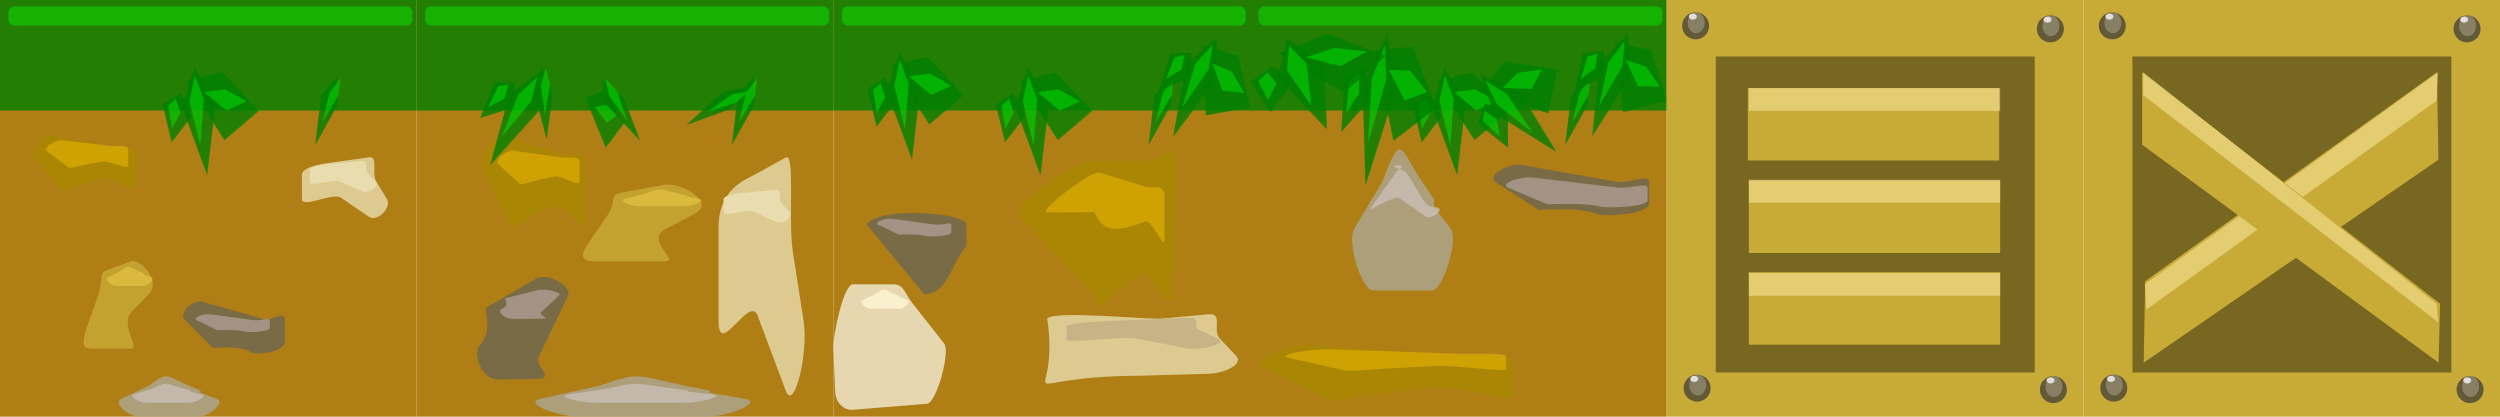
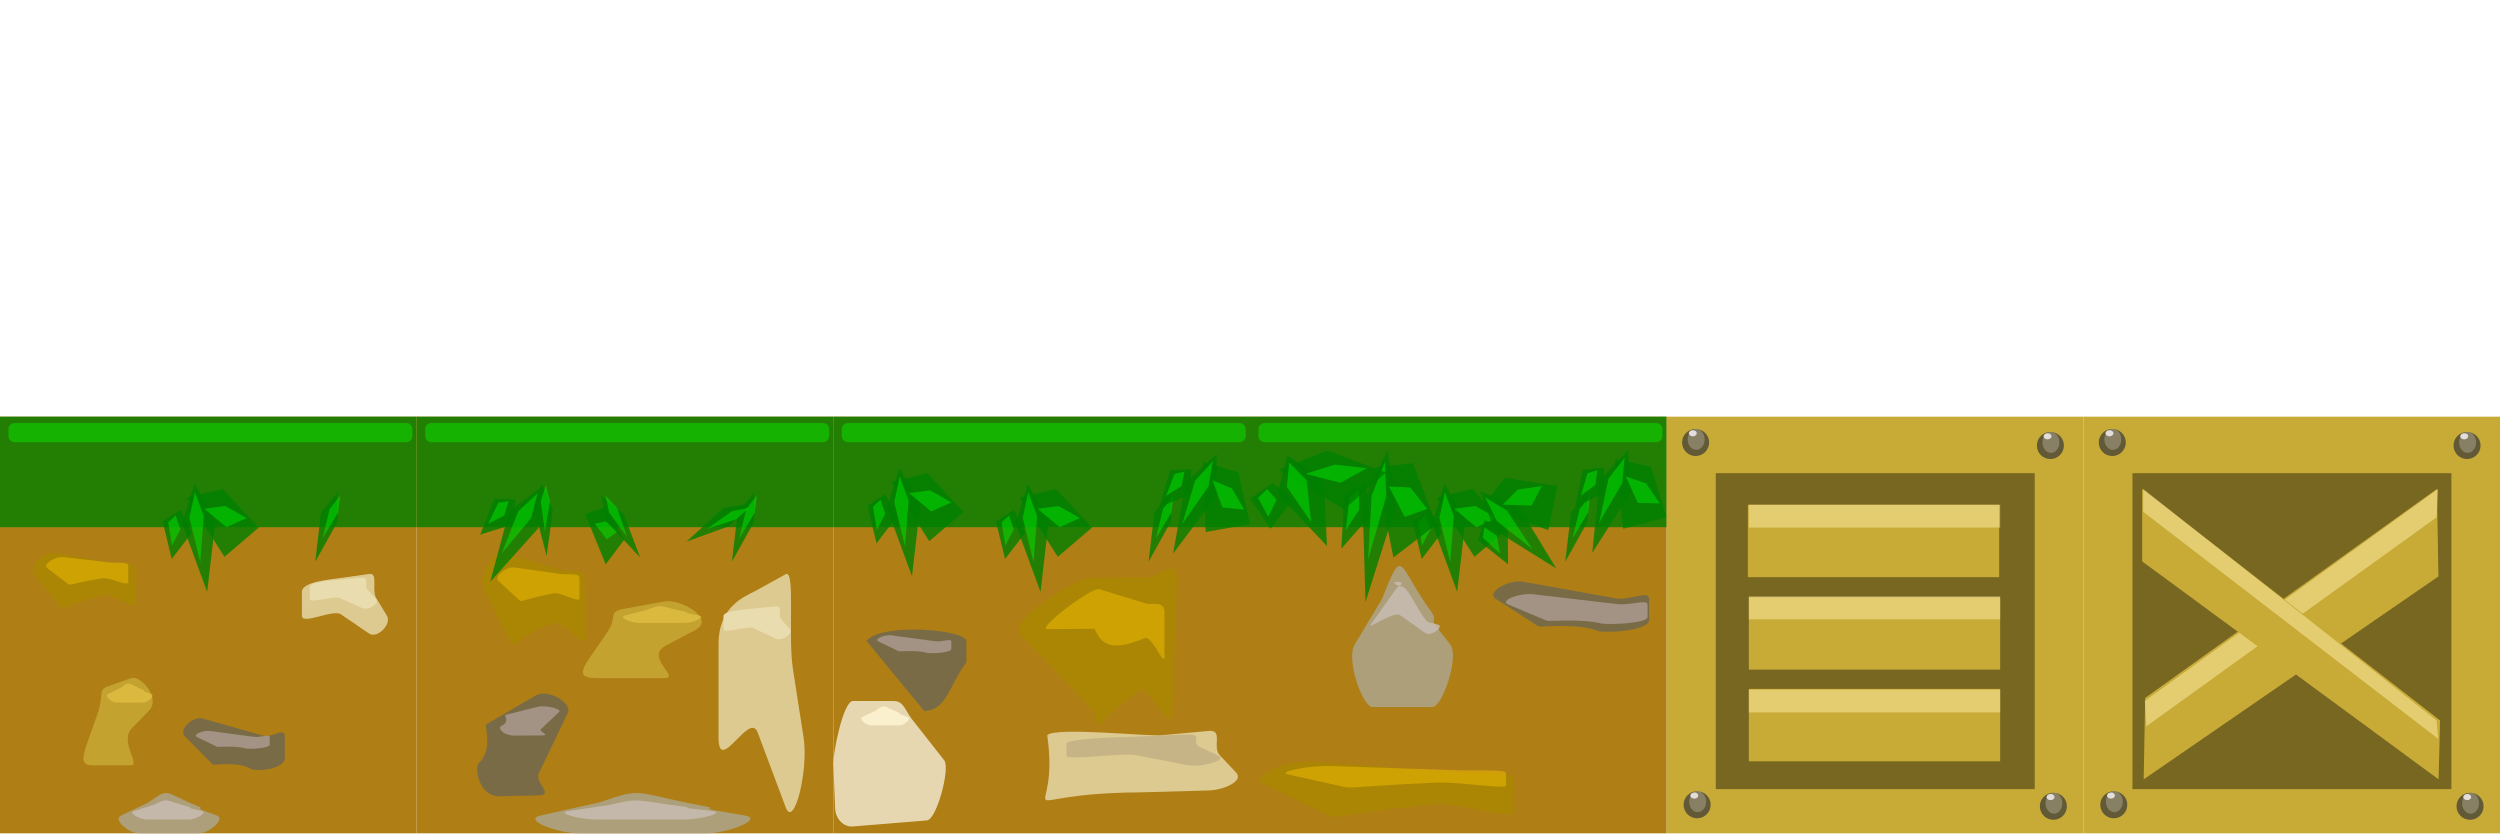
- <svg xmlns="http://www.w3.org/2000/svg" width="420" height="70" id="svg5903" version="1.1">
+ <svg xmlns="http://www.w3.org/2000/svg" width="420" height="140" id="svg5903" version="1.1">
  <defs id="defs5905" />
-   <g id="layer1" transform="translate(0,-982.3622)">
-     <rect style="opacity:1;fill:#af7e14;fill-opacity:1" id="rect5913" width="70" height="70" x="0" y="0" transform="translate(0,982.3622)" />
+   <g id="layer1" transform="translate(0,-912.3622)">
+     <rect style="fill:#af7e14;fill-opacity:1" id="rect5913" width="70" height="70" x="0" y="0" transform="translate(0,982.3622)" />
    <rect style="opacity:0.8;fill:#008000;fill-opacity:1" id="rect5913-9" width="70" height="18.571" x="0" y="982.362" />
    <path style="opacity:0.8;fill:#aa8800;fill-opacity:1" d="m 9.071,1005.219 9.714,1.786 c 1.635,0.3 4.071,-0.448 4.071,1.214 l 0,5.429 c 0,1.662 -3.901,-1.738 -5.5,-1.286 -7.692,1.956 -6.477,2.911 -7.714,1.286 l -3.929,-4.714 c -1.064,-1.277 1.723,-4.015 3.357,-3.714 z" id="rect5913-5" />
    <path style="opacity:0.8;fill:#c8ab37;fill-opacity:1" d="m 18,1027.719 4,-1.429 c 1.565,-0.559 5.128,3.319 3,5.5 l -2.857,2.929 c -2.128,2.181 1.519,6.214 -0.143,6.214 l -6.5,0 c -1.662,0 -1.869,-0.84 -0.857,-3.714 l 1.786,-5.071 c 1.012,-2.874 0.006,-3.869 1.571,-4.428 z" id="rect5953" />
    <path transform="translate(0,982.3622)" style="opacity:0.8;fill:#e9ddaf;fill-opacity:1" d="m 56.929,27.143 5.071,-0.714 c 1.646,-0.232 0.349,2.652 1.214,4.071 l 1.786,2.929 c 0.865,1.419 -1.627,3.936 -3,3 l -4.714,-3.214 c -1.373,-0.936 -6.571,1.876 -6.571,0.214 l 0,-4 c 0,-1.662 4.569,-2.054 6.214,-2.286 z" id="rect5955" />
    <path transform="translate(0,982.3622)" style="opacity:0.8;fill:#aca793;fill-opacity:1" d="m 33.071,65.357 c 1.546,0.61 -0.346,0.285 1.214,0.857 l 2.143,0.786 c 1.56,0.572 -1.338,3 -3,3 l -10.071,0 c -1.662,0 -4.5,-2.285 -3,-3 L 25,64.786 c 3.562,-2.621 2.576,-1.598 8.071,0.571 z" id="rect5959" />
    <path transform="translate(0,982.3622)" style="opacity:0.8;fill:#6c6753;fill-opacity:1" d="m 34.071,50.714 10.071,2.857 c 1.599,0.454 3.714,-1.519 3.714,0.143 l 0,3.643 c 0,1.662 -3.874,2.272 -5.5,1.929 -2.35,-1.531 -6.416,-0.631 -6.643,-0.857 l -4.643,-4.714 c -1.166,-1.184 1.401,-3.454 3,-3 z" id="rect5961" />
    <path style="opacity:0.8;fill:#008000;fill-opacity:1" d="m 32.694,993.64 3.513,6.149 -1.402,12.009 -4.228,-11.507 z" id="rect5969" />
    <path style="opacity:0.8;fill:#008000;fill-opacity:1" d="m 56.656,995.128 0.075,4.843 -3.767,6.752 0.97,-8.294 z" id="rect5969-9" />
    <path style="opacity:0.8;fill:#008000;fill-opacity:1" d="m 37.383,994.493 6.078,6.509 -5.75,4.904 -6.369,-9.963 z" id="rect5969-3" />
    <path style="opacity:0.8;fill:#008000;fill-opacity:1" d="m 30.335,998.009 1.894,3.856 -3.38,4.406 -1.534,-6.329 z" id="rect5969-96" />
    <rect style="opacity:0.4;fill:#00ff00;fill-opacity:1" id="rect6008" width="67.857" height="3.214" x="1.429" y="983.434" rx="1.027" />
    <path style="opacity:0.4;fill:#00ff00;fill-opacity:1" d="m 32.736,995.068 1.507,3.972 -0.602,7.758 -1.814,-7.433 z" id="rect5969-7" />
    <path style="fill:#e9ddaf;fill-opacity:1" d="m 56.887,1009.768 3.944,-0.365 c 1.28,-0.118 0.271,1.354 0.944,2.079 l 1.389,1.495 c 0.673,0.725 -1.265,2.01 -2.333,1.532 l -3.667,-1.641 c -1.068,-0.478 -5.111,0.958 -5.111,0.109 l 0,-2.042 c 0,-0.849 3.553,-1.049 4.833,-1.167 z" id="rect5955-9" />
    <path style="opacity:0.4;fill:#ffcc00;fill-opacity:1" d="m 10.594,1005.949 7.718,0.892 c 1.299,0.15 3.235,-0.224 3.235,0.607 l 0,2.712 c 0,0.83 -3.099,-0.868 -4.37,-0.642 -6.111,0.977 -5.146,1.454 -6.129,0.642 l -3.121,-2.355 c -0.845,-0.638 1.369,-2.006 2.667,-1.855 z" id="rect5913-5-7" />
    <path style="opacity:0.8;fill:#ac9d93;fill-opacity:1" d="m 35.287,1035.164 7.334,0.985 c 1.164,0.157 2.705,-0.524 2.705,0.049 l 0,1.256 c 0,0.573 -2.821,0.784 -4.005,0.665 -1.711,-0.528 -4.672,-0.218 -4.837,-0.295 l -3.381,-1.626 c -0.849,-0.408 1.02,-1.191 2.185,-1.035 z" id="rect5961-6" />
    <path style="opacity:0.4;fill:#00ff00;fill-opacity:1" d="m 57.155,995.625 -0.345,2.815 -2.624,4.376 1.199,-4.949 z" id="rect5969-7-9" />
    <path style="opacity:0.8;fill:#c8beb7;fill-opacity:1" d="m 31.504,1047.84 c 1.09,0.288 -0.244,0.135 0.856,0.405 l 1.51,0.371 c 1.1,0.271 -0.943,1.418 -2.115,1.418 l -7.099,0 c -1.171,0 -3.172,-1.08 -2.115,-1.418 l 3.273,-1.047 c 2.51,-1.239 1.816,-0.755 5.689,0.27 z" id="rect5959-3" />
    <path style="opacity:0.4;fill:#ffdd55;fill-opacity:1" d="m 23.895,1028.197 c 0.699,0.288 -0.156,0.135 0.549,0.405 l 0.968,0.371 c 0.705,0.271 -0.605,1.418 -1.356,1.418 l -4.551,0 c -0.751,0 -2.034,-1.08 -1.356,-1.418 l 2.098,-1.047 c 1.609,-1.239 1.164,-0.755 3.648,0.27 z" id="rect5959-3-7" />
    <path style="opacity:0.4;fill:#00ff00;fill-opacity:1" d="m 37.846,997.37 3.57,2.028 -3.378,1.528 -3.742,-3.104 z" id="rect5969-3-6" />
    <path style="opacity:0.4;fill:#00ff00;fill-opacity:1" d="m 29.521,998.945 0.793,2.356 -1.415,2.692 -0.642,-3.866 z" id="rect5969-96-5" />
-     <rect style="opacity:1;fill:#af7e14;fill-opacity:1" id="rect5913-8" width="70" height="70" x="70" y="982.362" />
+     <rect style="fill:#af7e14;fill-opacity:1" id="rect5913-8" width="70" height="70" x="70" y="982.362" />
    <rect style="opacity:0.8;fill:#008000;fill-opacity:1" id="rect5913-9-2" width="70" height="18.571" x="70" y="982.362" />
    <path style="opacity:0.8;fill:#aa8800;fill-opacity:1" d="m 84.627,1005.234 9.714,2.952 c 1.635,0.497 4.071,-0.74 4.071,2.008 l 0,8.975 c 0,2.748 -3.901,-2.874 -5.5,-2.126 -7.692,3.233 -6.477,4.812 -7.714,2.126 l -3.929,-7.794 c -1.064,-2.111 1.723,-6.638 3.357,-6.141 z" id="rect5913-5-5" />
    <path style="opacity:0.8;fill:#e9ddaf;fill-opacity:1" d="M 126.929,1011.627 132,1008.829 c 1.646,-0.908 0.349,10.389 1.214,15.947 L 135,1036.246 c 0.865,5.558 -1.627,15.417 -3,11.75 l -4.714,-12.59 c -1.373,-3.667 -6.571,7.349 -6.571,0.839 l 0,-15.667 c 0,-6.51 4.569,-8.045 6.214,-8.953 z" id="rect5955-4" />
    <path style="opacity:0.8;fill:#aca793;fill-opacity:1" d="m 117.955,1047.719 c 3.297,0.61 -0.738,0.285 2.59,0.857 l 4.57,0.786 c 3.328,0.572 -2.854,3 -6.399,3 l -21.481,0 c -3.545,0 -9.598,-2.285 -6.399,-3 l 9.903,-2.214 c 7.596,-2.621 5.495,-1.598 17.215,0.571 z" id="rect5959-6" />
    <path style="opacity:0.8;fill:#008000;fill-opacity:1" d="m 126.656,995.128 0.075,4.843 -3.767,6.752 0.97,-8.294 z" id="rect5969-9-3" />
    <path style="opacity:0.8;fill:#008000;fill-opacity:1" d="m 101.583,997.524 3.291,5.501 -3.114,4.144 -3.449,-8.42 z" id="rect5969-3-3" />
    <rect style="opacity:0.4;fill:#00ff00;fill-opacity:1" id="rect6008-3" width="67.857" height="3.214" x="71.429" y="983.434" rx="1.027" />
    <path style="fill:#e9ddaf;fill-opacity:1" d="m 126.382,1014.626 3.944,-0.387 c 1.28,-0.126 0.271,1.437 0.944,2.205 l 1.389,1.586 c 0.673,0.769 -1.265,2.132 -2.333,1.625 l -3.667,-1.741 c -1.068,-0.507 -5.111,1.016 -5.111,0.115 l 0,-2.166 c 0,-0.9 3.553,-1.112 4.833,-1.238 z" id="rect5955-9-8" />
    <path style="opacity:0.4;fill:#ffcc00;fill-opacity:1" d="m 86.402,1007.699 7.718,1.086 c 1.299,0.183 3.235,-0.272 3.235,0.738 l 0,3.301 c 0,1.011 -3.099,-1.057 -4.37,-0.782 -6.111,1.189 -5.146,1.77 -6.129,0.782 l -3.121,-2.867 c -0.845,-0.776 1.369,-2.442 2.667,-2.259 z" id="rect5913-5-7-2" />
    <path style="opacity:0.8;fill:#6c6753;fill-opacity:1" d="m 95.402,1032.096 -4.873,10.178 c -0.774,1.616 2.786,3.655 -0.175,3.719 l -6.489,0.14 c -2.96,0.064 -4.13,-3.786 -3.554,-5.425 2.676,-2.408 0.986,-6.439 1.384,-6.674 l 8.298,-4.822 c 2.084,-1.211 6.182,1.268 5.408,2.885 z" id="rect5961-1" />
    <path style="opacity:0.8;fill:#ac9d93;fill-opacity:1" d="m 93.955,1031.955 -3.07,2.9 c -0.488,0.46 1.905,1.056 -0.056,1.065 l -4.3,0.019 c -1.962,0.01 -2.799,-1.098 -2.442,-1.566 1.736,-0.681 0.552,-1.841 0.812,-1.907 l 5.425,-1.355 c 1.363,-0.34 4.119,0.383 3.631,0.844 z" id="rect5961-6-5" />
    <path style="opacity:0.4;fill:#00ff00;fill-opacity:1" d="m 127.155,995.625 -0.345,2.815 -2.624,4.376 1.199,-4.949 z" id="rect5969-7-9-3" />
    <path style="opacity:0.8;fill:#c8beb7;fill-opacity:1" d="m 114.612,1047.84 c 2.324,0.288 -0.52,0.135 1.826,0.405 l 3.222,0.371 c 2.346,0.271 -2.012,1.418 -4.51,1.418 l -15.141,0 c -2.499,0 -6.765,-1.08 -4.51,-1.418 l 6.98,-1.047 c 5.354,-1.239 3.873,-0.755 12.135,0.27 z" id="rect5959-3-61" />
    <g id="g6404" transform="matrix(1.716498,0,0,0.8797213,-46.31685,110.5549)">
      <path id="rect5953-4" d="m 88,1027.719 4,-1.429 c 1.565,-0.559 5.128,3.319 3,5.5 l -2.857,2.929 c -2.128,2.181 1.519,6.214 -0.143,6.214 l -6.5,0 c -1.662,0 -1.869,-0.84 -0.857,-3.714 l 1.786,-5.071 c 1.012,-2.874 0.006,-3.869 1.571,-4.428 z" style="opacity:0.8;fill:#c8ab37;fill-opacity:1" />
      <path id="rect5959-3-7-8" d="m 93.895,1028.197 c 0.699,0.288 -0.156,0.135 0.549,0.405 l 0.968,0.371 c 0.705,0.271 -0.605,1.418 -1.356,1.418 l -4.551,0 c -0.751,0 -2.034,-1.08 -1.356,-1.418 l 2.098,-1.047 c 1.609,-1.239 1.164,-0.755 3.648,0.27 z" style="opacity:0.4;fill:#ffdd55;fill-opacity:1" />
    </g>
    <path style="opacity:0.4;fill:#00ff00;fill-opacity:1" d="m 101.834,999.955 1.934,1.714 -1.829,1.291 -2.026,-2.623 z" id="rect5969-3-6-2" />
    <g id="g6422" transform="matrix(0.8171456,0.5764313,-0.5764313,0.8171456,579.9387,122.9256)">
      <path id="rect5969-6" d="m 102.694,993.64 3.513,6.149 -1.402,12.009 -4.228,-11.507 z" style="opacity:0.8;fill:#008000;fill-opacity:1" />
      <path id="rect5969-96-55" d="m 100.335,998.009 1.894,3.856 -3.38,4.406 -1.534,-6.329 z" style="opacity:0.8;fill:#008000;fill-opacity:1" />
      <path id="rect5969-7-2" d="m 102.736,995.068 1.507,3.972 -0.602,7.758 -1.814,-7.433 z" style="opacity:0.4;fill:#00ff00;fill-opacity:1" />
      <path id="rect5969-96-5-1" d="m 99.521,998.945 0.793,2.356 -1.415,2.692 -0.642,-3.866 z" style="opacity:0.4;fill:#00ff00;fill-opacity:1" />
    </g>
-     <rect style="opacity:1;fill:#af7e14;fill-opacity:1" id="rect5913-4" width="70" height="70" x="140" y="982.362" />
+     <rect style="fill:#af7e14;fill-opacity:1" id="rect5913-4" width="70" height="70" x="140" y="982.362" />
    <rect style="opacity:0.8;fill:#008000;fill-opacity:1" id="rect5913-9-6" width="70" height="18.571" x="140" y="982.362" />
    <path style="opacity:0.8;fill:#008000;fill-opacity:1" d="m 172.694,993.64 3.513,6.15 -1.402,12.009 -4.228,-11.507 z" id="rect5969-64" />
    <path style="opacity:0.8;fill:#008000;fill-opacity:1" d="m 196.656,995.128 0.075,4.843 -3.767,6.752 0.97,-8.294 z" id="rect5969-9-9" />
    <path style="opacity:0.8;fill:#008000;fill-opacity:1" d="m 177.383,994.493 6.078,6.509 -5.75,4.904 -6.369,-9.963 z" id="rect5969-3-2" />
    <path style="opacity:0.8;fill:#008000;fill-opacity:1" d="m 170.335,998.009 1.894,3.856 -3.38,4.406 -1.534,-6.328 z" id="rect5969-96-9" />
    <rect style="opacity:0.4;fill:#00ff00;fill-opacity:1" id="rect6008-34" width="67.857" height="3.214" x="141.429" y="983.434" rx="1.027" />
    <path style="opacity:0.4;fill:#00ff00;fill-opacity:1" d="m 172.736,995.068 1.507,3.972 -0.602,7.758 -1.814,-7.433 z" id="rect5969-7-4" />
    <path style="opacity:0.8;fill:#e9ddaf;fill-opacity:1" d="m 195.236,1035.874 7.814,-0.714 c 2.536,-0.232 0.538,2.652 1.871,4.071 l 2.751,2.929 c 1.333,1.419 -2.064,2.929 -4.622,3 l -11.544,0.321 c -23.635,0.152 -13.252,6.42 -15.573,-9.594 1.263,-1.446 16.767,0.219 19.303,-0.013 z" id="rect5955-1" />
    <path style="opacity:0.3;fill:#917c6f;fill-opacity:1" d="m 190.29,1036.137 9.079,-0.365 c 2.946,-0.118 0.625,1.354 2.174,2.079 l 3.197,1.495 c 1.549,0.725 -2.912,2.01 -5.371,1.532 l -8.44,-1.641 c -2.458,-0.478 -11.764,0.958 -11.764,0.109 l 0,-2.042 c 0,-0.849 8.179,-1.049 11.125,-1.167 z" id="rect5955-9-0" />
    <g id="g6502" transform="matrix(1,0,0,2.660467,34.09265,-1665.9)">
      <path id="rect5913-5-2" d="m 149.071,1005.576 9.714,-0.018 c 1.82,0 4.983,-1.396 4.829,0.265 l -0.758,8.181 c -0.154,1.661 -3.901,-1.738 -5.5,-1.286 -7.692,1.956 -6.477,2.911 -7.714,1.286 l -12.262,-4.809 c -2.463,-0.966 9.871,-3.616 11.691,-3.619 z" style="opacity:0.8;fill:#aa8800;fill-opacity:1" />
      <path id="rect5913-5-7-5" d="m 150.594,1006.306 7.718,0.892 c 1.299,0.15 3.235,-0.224 3.235,0.607 l 0,2.712 c 0,0.83 -2.089,-1.343 -3.36,-1.117 -6.111,0.977 -7.419,0.22 -8.402,-0.592 l -7.919,0.018 c -1.896,0 7.429,-2.67 8.728,-2.52 z" style="opacity:0.4;fill:#ffcc00;fill-opacity:1" />
    </g>
    <g id="g6490" transform="translate(-25.50635,-16.41498)">
      <path id="rect5961-3" d="m 187.857,1036.434 0,3.643 c -2.844,3.636 -3.208,8.046 -7.092,8.143 l -9.694,-11.785 c 2.547,-3.083 16.485,-1.896 16.786,0 z" style="opacity:0.8;fill:#6c6753;fill-opacity:1" />
      <path id="rect5961-6-9" d="m 175.287,1035.521 7.334,0.985 c 1.164,0.157 2.705,-0.524 2.705,0.049 l 0,1.256 c 0,0.573 -2.821,0.784 -4.005,0.665 -1.711,-0.528 -4.672,-0.218 -4.837,-0.295 l -3.381,-1.626 c -0.849,-0.408 1.02,-1.191 2.185,-1.035 z" style="opacity:0.8;fill:#ac9d93;fill-opacity:1" />
    </g>
    <path style="opacity:0.4;fill:#00ff00;fill-opacity:1" d="m 197.155,995.625 -0.345,2.815 -2.624,4.376 1.199,-4.948 z" id="rect5969-7-9-6" />
    <g id="g6479" transform="translate(-48.98241,-1.515229)">
      <path id="rect5957-5" d="m 192.286,1031.648 6.857,0 c 1.662,0 1.973,1.693 3,3 l 5.477,6.972 c 1.027,1.307 -1.264,9.954 -2.921,10.089 l -12.413,1.01 c -1.657,0.135 -2.933,-1.339 -3,-3 l -0.303,-7.564 c -0.067,-1.661 1.641,-10.507 3.303,-10.507 z" style="opacity:0.8;fill:#f4eed7;fill-opacity:1" />
      <path id="rect5959-3-6-2" d="m 199.886,1033.554 c 0.731,0.288 -0.164,0.135 0.574,0.405 l 1.014,0.371 c 0.738,0.271 -0.633,1.418 -1.419,1.418 l -4.764,0 c -0.786,0 -2.128,-1.08 -1.419,-1.418 l 2.196,-1.047 c 1.685,-1.239 1.219,-0.755 3.818,0.27 z" style="opacity:0.8;fill:#fff6d5;fill-opacity:1" />
    </g>
    <path style="opacity:0.4;fill:#00ff00;fill-opacity:1" d="m 177.846,997.37 3.57,2.028 -3.378,1.528 -3.742,-3.104 z" id="rect5969-3-6-8" />
    <path style="opacity:0.4;fill:#00ff00;fill-opacity:1" d="m 169.521,998.945 0.793,2.356 -1.415,2.692 -0.642,-3.866 z" id="rect5969-96-5-8" />
-     <rect style="opacity:1;fill:#af7e14;fill-opacity:1" id="rect5913-7" width="70" height="70" x="210" y="982.362" />
+     <rect style="fill:#af7e14;fill-opacity:1" id="rect5913-7" width="70" height="70" x="210" y="982.362" />
    <rect style="opacity:0.8;fill:#008000;fill-opacity:1" id="rect5913-9-5" width="70" height="18.571" x="210" y="982.362" />
    <path style="opacity:0.8;fill:#aa8800;fill-opacity:1" d="m 220.505,1040.322 23.831,1.786 c 4.01,0.3 9.988,-0.448 9.988,1.214 l 0,5.429 c 0,1.662 -9.569,-1.738 -13.492,-1.286 -18.868,1.956 -15.888,2.911 -18.924,1.286 l -9.637,-4.714 c -2.61,-1.277 4.226,-4.015 8.236,-3.714 z" id="rect5913-5-8" />
    <path style="opacity:0.8;fill:#aca793;fill-opacity:1" d="m 240.294,1014.908 c 1.546,2.135 -0.346,0.997 1.214,2.998 l 2.143,2.748 c 1.56,2.001 -1.338,10.494 -3,10.494 l -10.071,0 c -1.662,0 -4.5,-7.992 -3,-10.494 l 4.643,-7.746 c 3.562,-9.169 2.576,-5.589 8.071,1.999 z" id="rect5959-4" />
    <path style="opacity:0.8;fill:#6c6753;fill-opacity:1" d="m 255.927,1010.094 15.432,2.774 c 2.45,0.44 5.691,-1.475 5.691,0.139 l 0,3.537 c 0,1.614 -5.936,2.206 -8.428,1.873 -3.601,-1.486 -9.831,-0.613 -10.179,-0.832 l -7.114,-4.578 c -1.787,-1.15 2.147,-3.354 4.597,-2.913 z" id="rect5961-4" />
    <path style="opacity:0.8;fill:#008000;fill-opacity:1" d="m 242.694,993.64 3.513,6.149 -1.402,12.009 -4.228,-11.507 z" id="rect5969-4" />
    <path style="opacity:0.8;fill:#008000;fill-opacity:1" d="m 266.656,995.128 0.075,4.843 -3.767,6.752 0.97,-8.294 z" id="rect5969-9-4" />
    <path style="opacity:0.8;fill:#008000;fill-opacity:1" d="m 247.383,994.493 6.078,6.509 -5.75,4.904 -6.369,-9.963 z" id="rect5969-3-4" />
    <path style="opacity:0.8;fill:#008000;fill-opacity:1" d="m 240.335,998.009 1.894,3.856 -3.38,4.406 -1.534,-6.329 z" id="rect5969-96-2" />
    <rect style="opacity:0.4;fill:#00ff00;fill-opacity:1" id="rect6008-9" width="67.857" height="3.214" x="211.429" y="983.434" rx="1.027" />
    <path style="opacity:0.4;fill:#00ff00;fill-opacity:1" d="m 242.736,995.069 1.507,3.973 -0.602,7.758 -1.814,-7.433 z" id="rect5969-7-3" />
    <path style="opacity:0.4;fill:#ffcc00;fill-opacity:1" d="m 223.63,1041.05 20.705,0.698 c 3.484,0.117 8.678,-0.175 8.678,0.474 l 0,2.121 c 0,0.649 -8.314,-0.679 -11.723,-0.502 -16.394,0.764 -13.804,1.137 -16.442,0.502 l -8.373,-1.842 c -2.268,-0.499 3.671,-1.569 7.155,-1.451 z" id="rect5913-5-7-7" />
    <path style="opacity:0.8;fill:#ac9d93;fill-opacity:1" d="m 257.581,1012.197 14.035,1.647 c 2.228,0.262 5.176,-0.876 5.176,0.082 l 0,2.1 c 0,0.958 -5.398,1.31 -7.664,1.112 -3.275,-0.882 -8.941,-0.364 -9.257,-0.494 l -6.47,-2.718 c -1.625,-0.683 1.952,-1.991 4.181,-1.73 z" id="rect5961-6-8" />
    <path style="opacity:0.4;fill:#00ff00;fill-opacity:1" d="m 267.155,995.625 -0.345,2.815 -2.624,4.376 1.199,-4.949 z" id="rect5969-7-9-7" />
    <path style="opacity:0.8;fill:#c8beb7;fill-opacity:1" d="m 235.696,1010.969 c 1.09,0.288 3.292,5.691 4.391,5.961 l 1.51,0.371 c 1.1,0.271 -1.155,2.091 -2.115,1.418 l -4.321,-3.03 c -0.959,-0.673 -5.538,2.516 -4.893,1.612 l 4.535,-6.35 c 2.51,-1.239 -2.982,-1.008 0.891,0.018 z" id="rect5959-3-30" />
    <path style="opacity:0.4;fill:#00ff00;fill-opacity:1" d="m 247.846,997.37 3.57,2.028 -3.378,1.528 -3.742,-3.104 z" id="rect5969-3-6-25" />
    <path style="opacity:0.4;fill:#00ff00;fill-opacity:1" d="m 239.521,998.945 0.793,2.356 -1.415,2.692 -0.642,-3.866 z" id="rect5969-96-5-2" />
    <g id="g6471" transform="matrix(0.7559349,0.6546468,-0.6546468,0.7559349,735.8487,107.1776)">
      <path id="rect5969-9-3-0" d="m 121.299,1072.071 0.075,4.843 -3.767,6.752 0.97,-8.294 z" style="opacity:0.8;fill:#008000;fill-opacity:1" />
      <path id="rect5969-7-9-3-3" d="m 121.798,1072.568 -0.345,2.815 -2.624,4.376 1.199,-4.949 z" style="opacity:0.4;fill:#00ff00;fill-opacity:1" />
    </g>
    <g id="g6467" transform="matrix(0.6441347,-0.7649121,0.7649121,0.6441347,-783.1586,380.9786)">
      <path id="rect5969-9-3-7" d="m 99.328,1072.323 0.075,4.843 -3.767,6.752 0.97,-8.294 z" style="opacity:0.8;fill:#008000;fill-opacity:1" />
      <path id="rect5969-7-9-3-2" d="m 99.828,1072.82 -0.345,2.815 -2.624,4.376 1.199,-4.949 z" style="opacity:0.4;fill:#00ff00;fill-opacity:1" />
    </g>
    <g id="g6475" transform="translate(12.62691,-77.52921)">
      <path id="rect5969-9-3-9" d="m 78.419,1071.13 1.835,4.483 -1.048,7.66 -2.118,-8.078 z" style="opacity:0.8;fill:#008000;fill-opacity:1" />
      <path id="rect5969-7-9-3-7" d="m 79.065,1071.411 0.704,2.747 -0.849,5.031 -0.686,-5.045 z" style="opacity:0.4;fill:#00ff00;fill-opacity:1" />
    </g>
    <path style="opacity:0.8;fill:#008000;fill-opacity:1" d="m 151.102,991.007 3.513,6.15 -1.402,12.009 -4.228,-11.507 z" id="rect5969-64-5" />
    <path style="opacity:0.8;fill:#008000;fill-opacity:1" d="m 155.791,991.861 6.078,6.509 -5.75,4.904 -6.369,-9.963 z" id="rect5969-3-2-3" />
    <path style="opacity:0.8;fill:#008000;fill-opacity:1" d="m 148.743,995.376 1.894,3.856 -3.38,4.406 -1.534,-6.328 z" id="rect5969-96-9-4" />
    <path style="opacity:0.4;fill:#00ff00;fill-opacity:1" d="m 151.144,992.436 1.507,3.972 -0.602,7.758 -1.814,-7.433 z" id="rect5969-7-4-3" />
    <path style="opacity:0.4;fill:#00ff00;fill-opacity:1" d="m 156.255,994.737 3.57,2.028 -3.378,1.528 -3.742,-3.104 z" id="rect5969-3-6-8-2" />
    <path style="opacity:0.4;fill:#00ff00;fill-opacity:1" d="m 147.929,996.313 0.793,2.356 -1.415,2.692 -0.642,-3.866 z" id="rect5969-96-5-8-1" />
    <g id="g6560" transform="matrix(0.8634818,0.50438,-0.50438,0.8634818,677.7157,17.95493)">
      <path id="rect5969-64-1" d="m 80.897,1076.87 3.513,6.149 -1.402,12.009 -4.228,-11.507 z" style="opacity:0.8;fill:#008000;fill-opacity:1" />
      <path id="rect5969-3-2-32" d="m 85.586,1077.724 6.078,6.509 -5.75,4.904 -6.369,-9.963 z" style="opacity:0.8;fill:#008000;fill-opacity:1" />
      <path id="rect5969-96-9-5" d="m 78.537,1081.239 1.894,3.856 -3.38,4.406 -1.534,-6.329 z" style="opacity:0.8;fill:#008000;fill-opacity:1" />
      <path id="rect5969-7-4-35" d="m 80.939,1078.299 1.507,3.972 -0.602,7.758 -1.814,-7.433 z" style="opacity:0.4;fill:#00ff00;fill-opacity:1" />
      <path id="rect5969-3-6-8-1" d="m 86.049,1080.6 3.57,2.028 -3.378,1.528 -3.742,-3.104 z" style="opacity:0.4;fill:#00ff00;fill-opacity:1" />
      <path id="rect5969-96-5-8-2" d="m 77.724,1082.176 0.793,2.356 -1.415,2.692 -0.642,-3.866 z" style="opacity:0.4;fill:#00ff00;fill-opacity:1" />
    </g>
    <g id="g6585" transform="matrix(0.9747438,0.2233262,-0.3165019,1.381425,494.8075,-519.9912)">
      <path id="rect5969-64-2" d="m 81.654,1078.386 3.513,6.15 -1.402,12.009 -4.228,-11.507 z" style="opacity:0.8;fill:#008000;fill-opacity:1" />
      <path id="rect5969-3-2-2" d="m 86.343,1079.239 6.078,6.509 -5.75,4.904 -6.369,-9.963 z" style="opacity:0.8;fill:#008000;fill-opacity:1" />
      <path id="rect5969-96-9-6" d="m 79.295,1082.755 1.894,3.856 -3.38,4.406 -1.534,-6.328 z" style="opacity:0.8;fill:#008000;fill-opacity:1" />
      <path id="rect5969-7-4-4" d="m 81.696,1079.814 1.507,3.973 -0.602,7.758 -1.814,-7.433 z" style="opacity:0.4;fill:#00ff00;fill-opacity:1" />
      <path id="rect5969-3-6-8-0" d="m 86.807,1082.116 3.57,2.028 -3.378,1.528 -3.742,-3.104 z" style="opacity:0.4;fill:#00ff00;fill-opacity:1" />
      <path id="rect5969-96-5-8-7" d="m 78.481,1083.691 0.793,2.356 -1.415,2.692 -0.642,-3.866 z" style="opacity:0.4;fill:#00ff00;fill-opacity:1" />
    </g>
    <g transform="matrix(1.399784,-0.3290114,0.2065342,0.878703,-120.793,68.11259)" id="g6585-0">
      <path id="rect5969-64-2-3" d="m 81.654,1078.386 3.513,6.15 -1.402,12.009 -4.228,-11.507 z" style="opacity:0.8;fill:#008000;fill-opacity:1" />
      <path id="rect5969-3-2-2-4" d="m 86.343,1079.239 6.078,6.509 -5.75,4.904 -6.369,-9.963 z" style="opacity:0.8;fill:#008000;fill-opacity:1" />
      <path id="rect5969-96-9-6-0" d="m 79.295,1082.755 1.894,3.856 -3.38,4.406 -1.534,-6.328 z" style="opacity:0.8;fill:#008000;fill-opacity:1" />
      <path id="rect5969-7-4-4-0" d="m 81.696,1079.814 1.507,3.973 -0.602,7.758 -1.814,-7.433 z" style="opacity:0.4;fill:#00ff00;fill-opacity:1" />
      <path id="rect5969-3-6-8-0-5" d="m 86.807,1082.116 3.57,2.028 -3.378,1.528 -3.742,-3.104 z" style="opacity:0.4;fill:#00ff00;fill-opacity:1" />
      <path id="rect5969-96-5-8-7-3" d="m 78.481,1083.691 0.793,2.356 -1.415,2.692 -0.642,-3.866 z" style="opacity:0.4;fill:#00ff00;fill-opacity:1" />
    </g>
    <g transform="matrix(0.9001248,0.4356321,-0.4356321,0.9001248,669.7962,-18.2899)" id="g6585-1">
      <path id="rect5969-64-2-0" d="m 81.654,1078.386 3.513,6.15 -1.402,12.009 -4.228,-11.507 z" style="opacity:0.8;fill:#008000;fill-opacity:1" />
      <path id="rect5969-3-2-2-6" d="m 86.343,1079.239 6.078,6.509 -5.75,4.904 -6.369,-9.963 z" style="opacity:0.8;fill:#008000;fill-opacity:1" />
      <path id="rect5969-96-9-6-7" d="m 79.295,1082.755 1.894,3.856 -3.38,4.406 -1.534,-6.328 z" style="opacity:0.8;fill:#008000;fill-opacity:1" />
      <path id="rect5969-7-4-4-5" d="m 81.696,1079.814 1.507,3.973 -0.602,7.758 -1.814,-7.433 z" style="opacity:0.4;fill:#00ff00;fill-opacity:1" />
      <path id="rect5969-3-6-8-0-0" d="m 86.807,1082.116 3.57,2.028 -3.378,1.528 -3.742,-3.104 z" style="opacity:0.4;fill:#00ff00;fill-opacity:1" />
      <path id="rect5969-96-5-8-7-0" d="m 78.481,1083.691 0.793,2.356 -1.415,2.692 -0.642,-3.866 z" style="opacity:0.4;fill:#00ff00;fill-opacity:1" />
    </g>
    <g transform="matrix(0.7885498,-0.614971,0.614971,0.7885498,-478.9456,194.6905)" id="g6585-2">
      <path id="rect5969-64-2-1" d="m 81.654,1078.386 3.513,6.15 -1.402,12.009 -4.228,-11.507 z" style="opacity:0.8;fill:#008000;fill-opacity:1" />
      <path id="rect5969-3-2-2-68" d="m 86.343,1079.239 6.078,6.509 -5.75,4.904 -6.369,-9.963 z" style="opacity:0.8;fill:#008000;fill-opacity:1" />
      <path id="rect5969-96-9-6-3" d="m 79.295,1082.755 1.894,3.856 -3.38,4.406 -1.534,-6.328 z" style="opacity:0.8;fill:#008000;fill-opacity:1" />
      <path id="rect5969-7-4-4-1" d="m 81.696,1079.814 1.507,3.973 -0.602,7.758 -1.814,-7.433 z" style="opacity:0.4;fill:#00ff00;fill-opacity:1" />
      <path id="rect5969-3-6-8-0-48" d="m 86.807,1082.116 3.57,2.028 -3.378,1.528 -3.742,-3.104 z" style="opacity:0.4;fill:#00ff00;fill-opacity:1" />
      <path id="rect5969-96-5-8-7-4" d="m 78.481,1083.691 0.793,2.356 -1.415,2.692 -0.642,-3.866 z" style="opacity:0.4;fill:#00ff00;fill-opacity:1" />
    </g>
    <rect style="fill:#c8ab37;fill-opacity:1" id="rect6688" width="70" height="70" x="280" y="0" transform="translate(0,982.3622)" />
    <rect style="fill:#786721;fill-opacity:1" id="rect6688-9" width="53.585" height="53.08" x="288.249" y="991.856" />
    <rect style="fill:#c8ab37;fill-opacity:1" id="rect6688-2" width="42.221" height="12.169" x="293.637" y="997.159" />
    <rect style="fill:#c8ab37;fill-opacity:1" id="rect6688-2-0" width="42.221" height="12.169" x="293.805" y="1028.095" />
    <rect style="fill:#c8ab37;fill-opacity:1" id="rect6688-2-7" width="42.221" height="12.169" x="293.805" y="1012.69" />
    <rect style="opacity:0.5;fill:#ffeeaa;fill-opacity:1" id="rect6688-2-06" width="42.221" height="3.835" x="293.805" y="997.159" />
    <rect style="opacity:0.5;fill:#ffeeaa;fill-opacity:1" id="rect6688-2-06-0" width="42.221" height="3.835" x="293.805" y="1012.564" />
    <rect style="opacity:0.5;fill:#ffeeaa;fill-opacity:1" id="rect6688-2-06-7" width="42.221" height="3.835" x="293.805" y="1028.221" />
    <g id="g6800" transform="matrix(0.75,0,0,0.8181818,0.7576076,155.6389)">
      <path transform="translate(0,982.3622)" d="m 381.838,33.382 c 0,1.534 -1.357,2.778 -3.03,2.778 -1.674,0 -3.03,-1.244 -3.03,-2.778 0,-1.534 1.357,-2.778 3.03,-2.778 1.674,0 3.03,1.244 3.03,2.778 z" id="path6783" style="opacity:0.8;fill:#484537;fill-opacity:1" />
      <path transform="matrix(1,0,0,1.0625,-11.61675,980.7178)" d="m 392.444,32.372 c 0,1.116 -0.848,2.02 -1.894,2.02 -1.046,0 -1.894,-0.905 -1.894,-2.02 0,-1.116 0.848,-2.02 1.894,-2.02 1.046,0 1.894,0.905 1.894,2.02 z" id="path6796" style="opacity:0.5;fill:#aca793;fill-opacity:1" />
      <path transform="translate(-21.46574,982.3622)" d="m 400.525,31.488 c 0,0.349 -0.396,0.631 -0.884,0.631 -0.488,0 -0.884,-0.283 -0.884,-0.631 0,-0.349 0.396,-0.631 0.884,-0.631 0.488,0 0.884,0.283 0.884,0.631 z" id="path6798" style="fill:#e3dedb;fill-opacity:1" />
    </g>
    <g id="g6800-0" transform="matrix(0.75,0,0,0.8181818,60.35663,156.1439)">
      <path transform="translate(0,982.3622)" d="m 381.838,33.382 c 0,1.534 -1.357,2.778 -3.03,2.778 -1.674,0 -3.03,-1.244 -3.03,-2.778 0,-1.534 1.357,-2.778 3.03,-2.778 1.674,0 3.03,1.244 3.03,2.778 z" id="path6783-5" style="opacity:0.8;fill:#484537;fill-opacity:1" />
      <path transform="matrix(1,0,0,1.0625,-11.61675,980.7178)" d="m 392.444,32.372 c 0,1.116 -0.848,2.02 -1.894,2.02 -1.046,0 -1.894,-0.905 -1.894,-2.02 0,-1.116 0.848,-2.02 1.894,-2.02 1.046,0 1.894,0.905 1.894,2.02 z" id="path6796-6" style="opacity:0.5;fill:#aca793;fill-opacity:1" />
      <path transform="translate(-21.46574,982.3622)" d="m 400.525,31.488 c 0,0.349 -0.396,0.631 -0.884,0.631 -0.488,0 -0.884,-0.283 -0.884,-0.631 0,-0.349 0.396,-0.631 0.884,-0.631 0.488,0 0.884,0.283 0.884,0.631 z" id="path6798-7" style="fill:#e3dedb;fill-opacity:1" />
    </g>
    <g id="g6800-3" transform="matrix(0.75,0,0,0.8181818,60.8617,216.7531)">
      <path transform="translate(0,982.3622)" d="m 381.838,33.382 c 0,1.534 -1.357,2.778 -3.03,2.778 -1.674,0 -3.03,-1.244 -3.03,-2.778 0,-1.534 1.357,-2.778 3.03,-2.778 1.674,0 3.03,1.244 3.03,2.778 z" id="path6783-8" style="opacity:0.8;fill:#484537;fill-opacity:1" />
      <path transform="matrix(1,0,0,1.0625,-11.61675,980.7178)" d="m 392.444,32.372 c 0,1.116 -0.848,2.02 -1.894,2.02 -1.046,0 -1.894,-0.905 -1.894,-2.02 0,-1.116 0.848,-2.02 1.894,-2.02 1.046,0 1.894,0.905 1.894,2.02 z" id="path6796-4" style="opacity:0.5;fill:#aca793;fill-opacity:1" />
      <path transform="translate(-21.46574,982.3622)" d="m 400.525,31.488 c 0,0.349 -0.396,0.631 -0.884,0.631 -0.488,0 -0.884,-0.283 -0.884,-0.631 0,-0.349 0.396,-0.631 0.884,-0.631 0.488,0 0.884,0.283 0.884,0.631 z" id="path6798-9" style="fill:#e3dedb;fill-opacity:1" />
    </g>
    <g id="g6800-2" transform="matrix(0.75,0,0,0.8181818,1.010143,216.5006)">
      <path transform="translate(0,982.3622)" d="m 381.838,33.382 c 0,1.534 -1.357,2.778 -3.03,2.778 -1.674,0 -3.03,-1.244 -3.03,-2.778 0,-1.534 1.357,-2.778 3.03,-2.778 1.674,0 3.03,1.244 3.03,2.778 z" id="path6783-6" style="opacity:0.8;fill:#484537;fill-opacity:1" />
      <path transform="matrix(1,0,0,1.0625,-11.61675,980.7178)" d="m 392.444,32.372 c 0,1.116 -0.848,2.02 -1.894,2.02 -1.046,0 -1.894,-0.905 -1.894,-2.02 0,-1.116 0.848,-2.02 1.894,-2.02 1.046,0 1.894,0.905 1.894,2.02 z" id="path6796-5" style="opacity:0.5;fill:#aca793;fill-opacity:1" />
      <path transform="translate(-21.46574,982.3622)" d="m 400.525,31.488 c 0,0.349 -0.396,0.631 -0.884,0.631 -0.488,0 -0.884,-0.283 -0.884,-0.631 0,-0.349 0.396,-0.631 0.884,-0.631 0.488,0 0.884,0.283 0.884,0.631 z" id="path6798-77" style="fill:#e3dedb;fill-opacity:1" />
    </g>
    <rect style="fill:#c8ab37;fill-opacity:1" id="rect6688-4" width="70" height="70" x="350" y="982.362" />
    <rect style="fill:#786721;fill-opacity:1" id="rect6688-9-5" width="53.585" height="53.08" x="358.249" y="991.856" />
    <g id="g6800-6" transform="matrix(0.75,0,0,0.8181818,70.75762,155.6389)">
      <path transform="translate(0,982.3622)" d="m 381.838,33.382 c 0,1.534 -1.357,2.778 -3.03,2.778 -1.674,0 -3.03,-1.244 -3.03,-2.778 0,-1.534 1.357,-2.778 3.03,-2.778 1.674,0 3.03,1.244 3.03,2.778 z" id="path6783-7" style="opacity:0.8;fill:#484537;fill-opacity:1" />
      <path transform="matrix(1,0,0,1.0625,-11.61675,980.7178)" d="m 392.444,32.372 c 0,1.116 -0.848,2.02 -1.894,2.02 -1.046,0 -1.894,-0.905 -1.894,-2.02 0,-1.116 0.848,-2.02 1.894,-2.02 1.046,0 1.894,0.905 1.894,2.02 z" id="path6796-1" style="opacity:0.5;fill:#aca793;fill-opacity:1" />
      <path transform="translate(-21.46574,982.3622)" d="m 400.525,31.488 c 0,0.349 -0.396,0.631 -0.884,0.631 -0.488,0 -0.884,-0.283 -0.884,-0.631 0,-0.349 0.396,-0.631 0.884,-0.631 0.488,0 0.884,0.283 0.884,0.631 z" id="path6798-5" style="fill:#e3dedb;fill-opacity:1" />
    </g>
    <g id="g6800-0-5" transform="matrix(0.75,0,0,0.8181818,130.3566,156.144)">
      <path transform="translate(0,982.3622)" d="m 381.838,33.382 c 0,1.534 -1.357,2.778 -3.03,2.778 -1.674,0 -3.03,-1.244 -3.03,-2.778 0,-1.534 1.357,-2.778 3.03,-2.778 1.674,0 3.03,1.244 3.03,2.778 z" id="path6783-5-4" style="opacity:0.8;fill:#484537;fill-opacity:1" />
      <path transform="matrix(1,0,0,1.0625,-11.61675,980.7178)" d="m 392.444,32.372 c 0,1.116 -0.848,2.02 -1.894,2.02 -1.046,0 -1.894,-0.905 -1.894,-2.02 0,-1.116 0.848,-2.02 1.894,-2.02 1.046,0 1.894,0.905 1.894,2.02 z" id="path6796-6-0" style="opacity:0.5;fill:#aca793;fill-opacity:1" />
      <path transform="translate(-21.46574,982.3622)" d="m 400.525,31.488 c 0,0.349 -0.396,0.631 -0.884,0.631 -0.488,0 -0.884,-0.283 -0.884,-0.631 0,-0.349 0.396,-0.631 0.884,-0.631 0.488,0 0.884,0.283 0.884,0.631 z" id="path6798-7-2" style="fill:#e3dedb;fill-opacity:1" />
    </g>
    <g id="g6800-3-6" transform="matrix(0.75,0,0,0.8181818,130.8617,216.7531)">
      <path transform="translate(0,982.3622)" d="m 381.838,33.382 c 0,1.534 -1.357,2.778 -3.03,2.778 -1.674,0 -3.03,-1.244 -3.03,-2.778 0,-1.534 1.357,-2.778 3.03,-2.778 1.674,0 3.03,1.244 3.03,2.778 z" id="path6783-8-0" style="opacity:0.8;fill:#484537;fill-opacity:1" />
      <path transform="matrix(1,0,0,1.0625,-11.61675,980.7178)" d="m 392.444,32.372 c 0,1.116 -0.848,2.02 -1.894,2.02 -1.046,0 -1.894,-0.905 -1.894,-2.02 0,-1.116 0.848,-2.02 1.894,-2.02 1.046,0 1.894,0.905 1.894,2.02 z" id="path6796-4-6" style="opacity:0.5;fill:#aca793;fill-opacity:1" />
      <path transform="translate(-21.46574,982.3622)" d="m 400.525,31.488 c 0,0.349 -0.396,0.631 -0.884,0.631 -0.488,0 -0.884,-0.283 -0.884,-0.631 0,-0.349 0.396,-0.631 0.884,-0.631 0.488,0 0.884,0.283 0.884,0.631 z" id="path6798-9-1" style="fill:#e3dedb;fill-opacity:1" />
    </g>
    <g id="g6800-2-1" transform="matrix(0.75,0,0,0.8181818,71.01015,216.5006)">
      <path transform="translate(0,982.3622)" d="m 381.838,33.382 c 0,1.534 -1.357,2.778 -3.03,2.778 -1.674,0 -3.03,-1.244 -3.03,-2.778 0,-1.534 1.357,-2.778 3.03,-2.778 1.674,0 3.03,1.244 3.03,2.778 z" id="path6783-6-1" style="opacity:0.8;fill:#484537;fill-opacity:1" />
      <path transform="matrix(1,0,0,1.0625,-11.61675,980.7178)" d="m 392.444,32.372 c 0,1.116 -0.848,2.02 -1.894,2.02 -1.046,0 -1.894,-0.905 -1.894,-2.02 0,-1.116 0.848,-2.02 1.894,-2.02 1.046,0 1.894,0.905 1.894,2.02 z" id="path6796-5-7" style="opacity:0.5;fill:#aca793;fill-opacity:1" />
      <path transform="translate(-21.46574,982.3622)" d="m 400.525,31.488 c 0,0.349 -0.396,0.631 -0.884,0.631 -0.488,0 -0.884,-0.283 -0.884,-0.631 0,-0.349 0.396,-0.631 0.884,-0.631 0.488,0 0.884,0.283 0.884,0.631 z" id="path6798-77-3" style="fill:#e3dedb;fill-opacity:1" />
    </g>
    <g id="g6966" transform="matrix(1.166816,0,0,4.009181,-60.07687,-3139.461)">
      <path style="fill:#c8ab37;fill-opacity:1" d="m 360.355,1039.881 42.004,-8.756 0.216,3.665 -42.437,8.504 z" id="rect6688-2-79-0" />
      <path style="opacity:0.5;fill:#ffeeaa;fill-opacity:1" d="m 360.306,1040.007 42.221,-8.882 -0.216,1.189 -41.788,8.756 z" id="rect6688-2-06-02-0" />
    </g>
    <g id="g7017" transform="translate(-69.19545,-9.091373)">
      <path style="fill:#c8ab37;fill-opacity:1" d="m 429.081,1003.599 50.049,38.891 -0.253,9.896 -49.797,-36.618 z" id="rect6688-2-01" />
      <path style="opacity:0.5;fill:#ffeeaa;fill-opacity:1" d="m 429.249,1003.599 49.292,38.891 0.253,3.077 -49.544,-38.133 z" id="rect6688-2-06-2" />
    </g>
  </g>
</svg>
